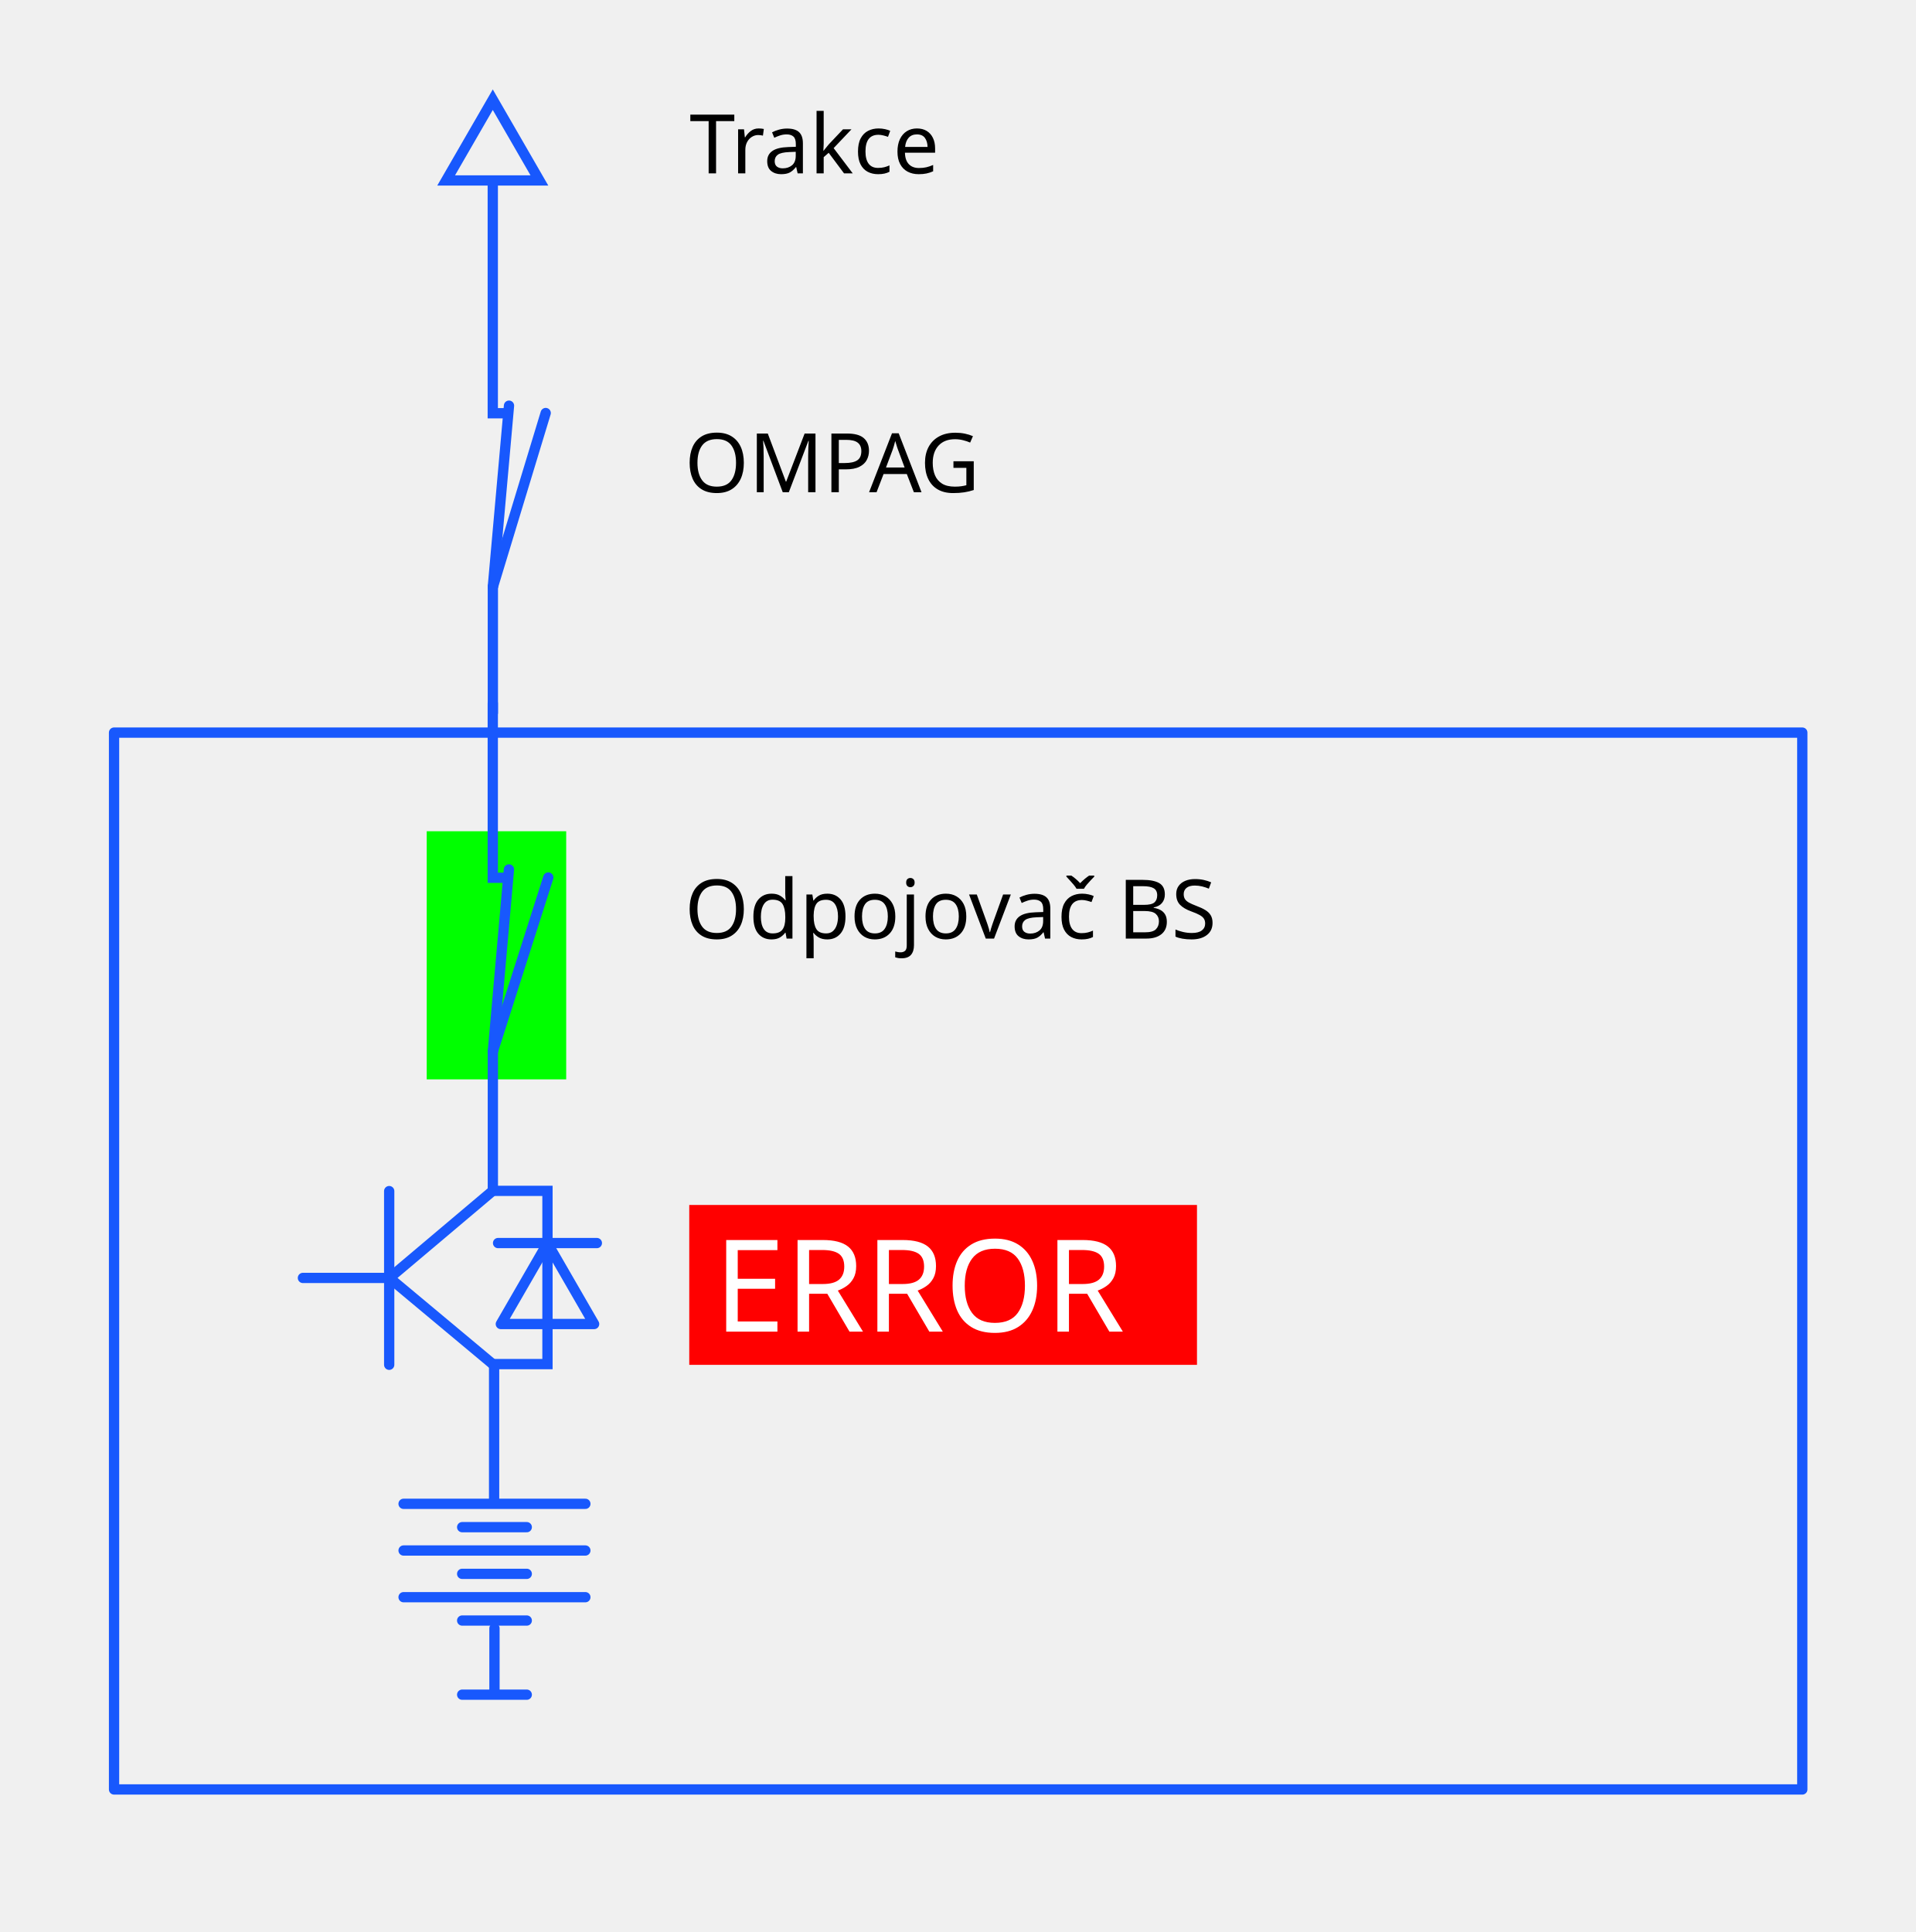
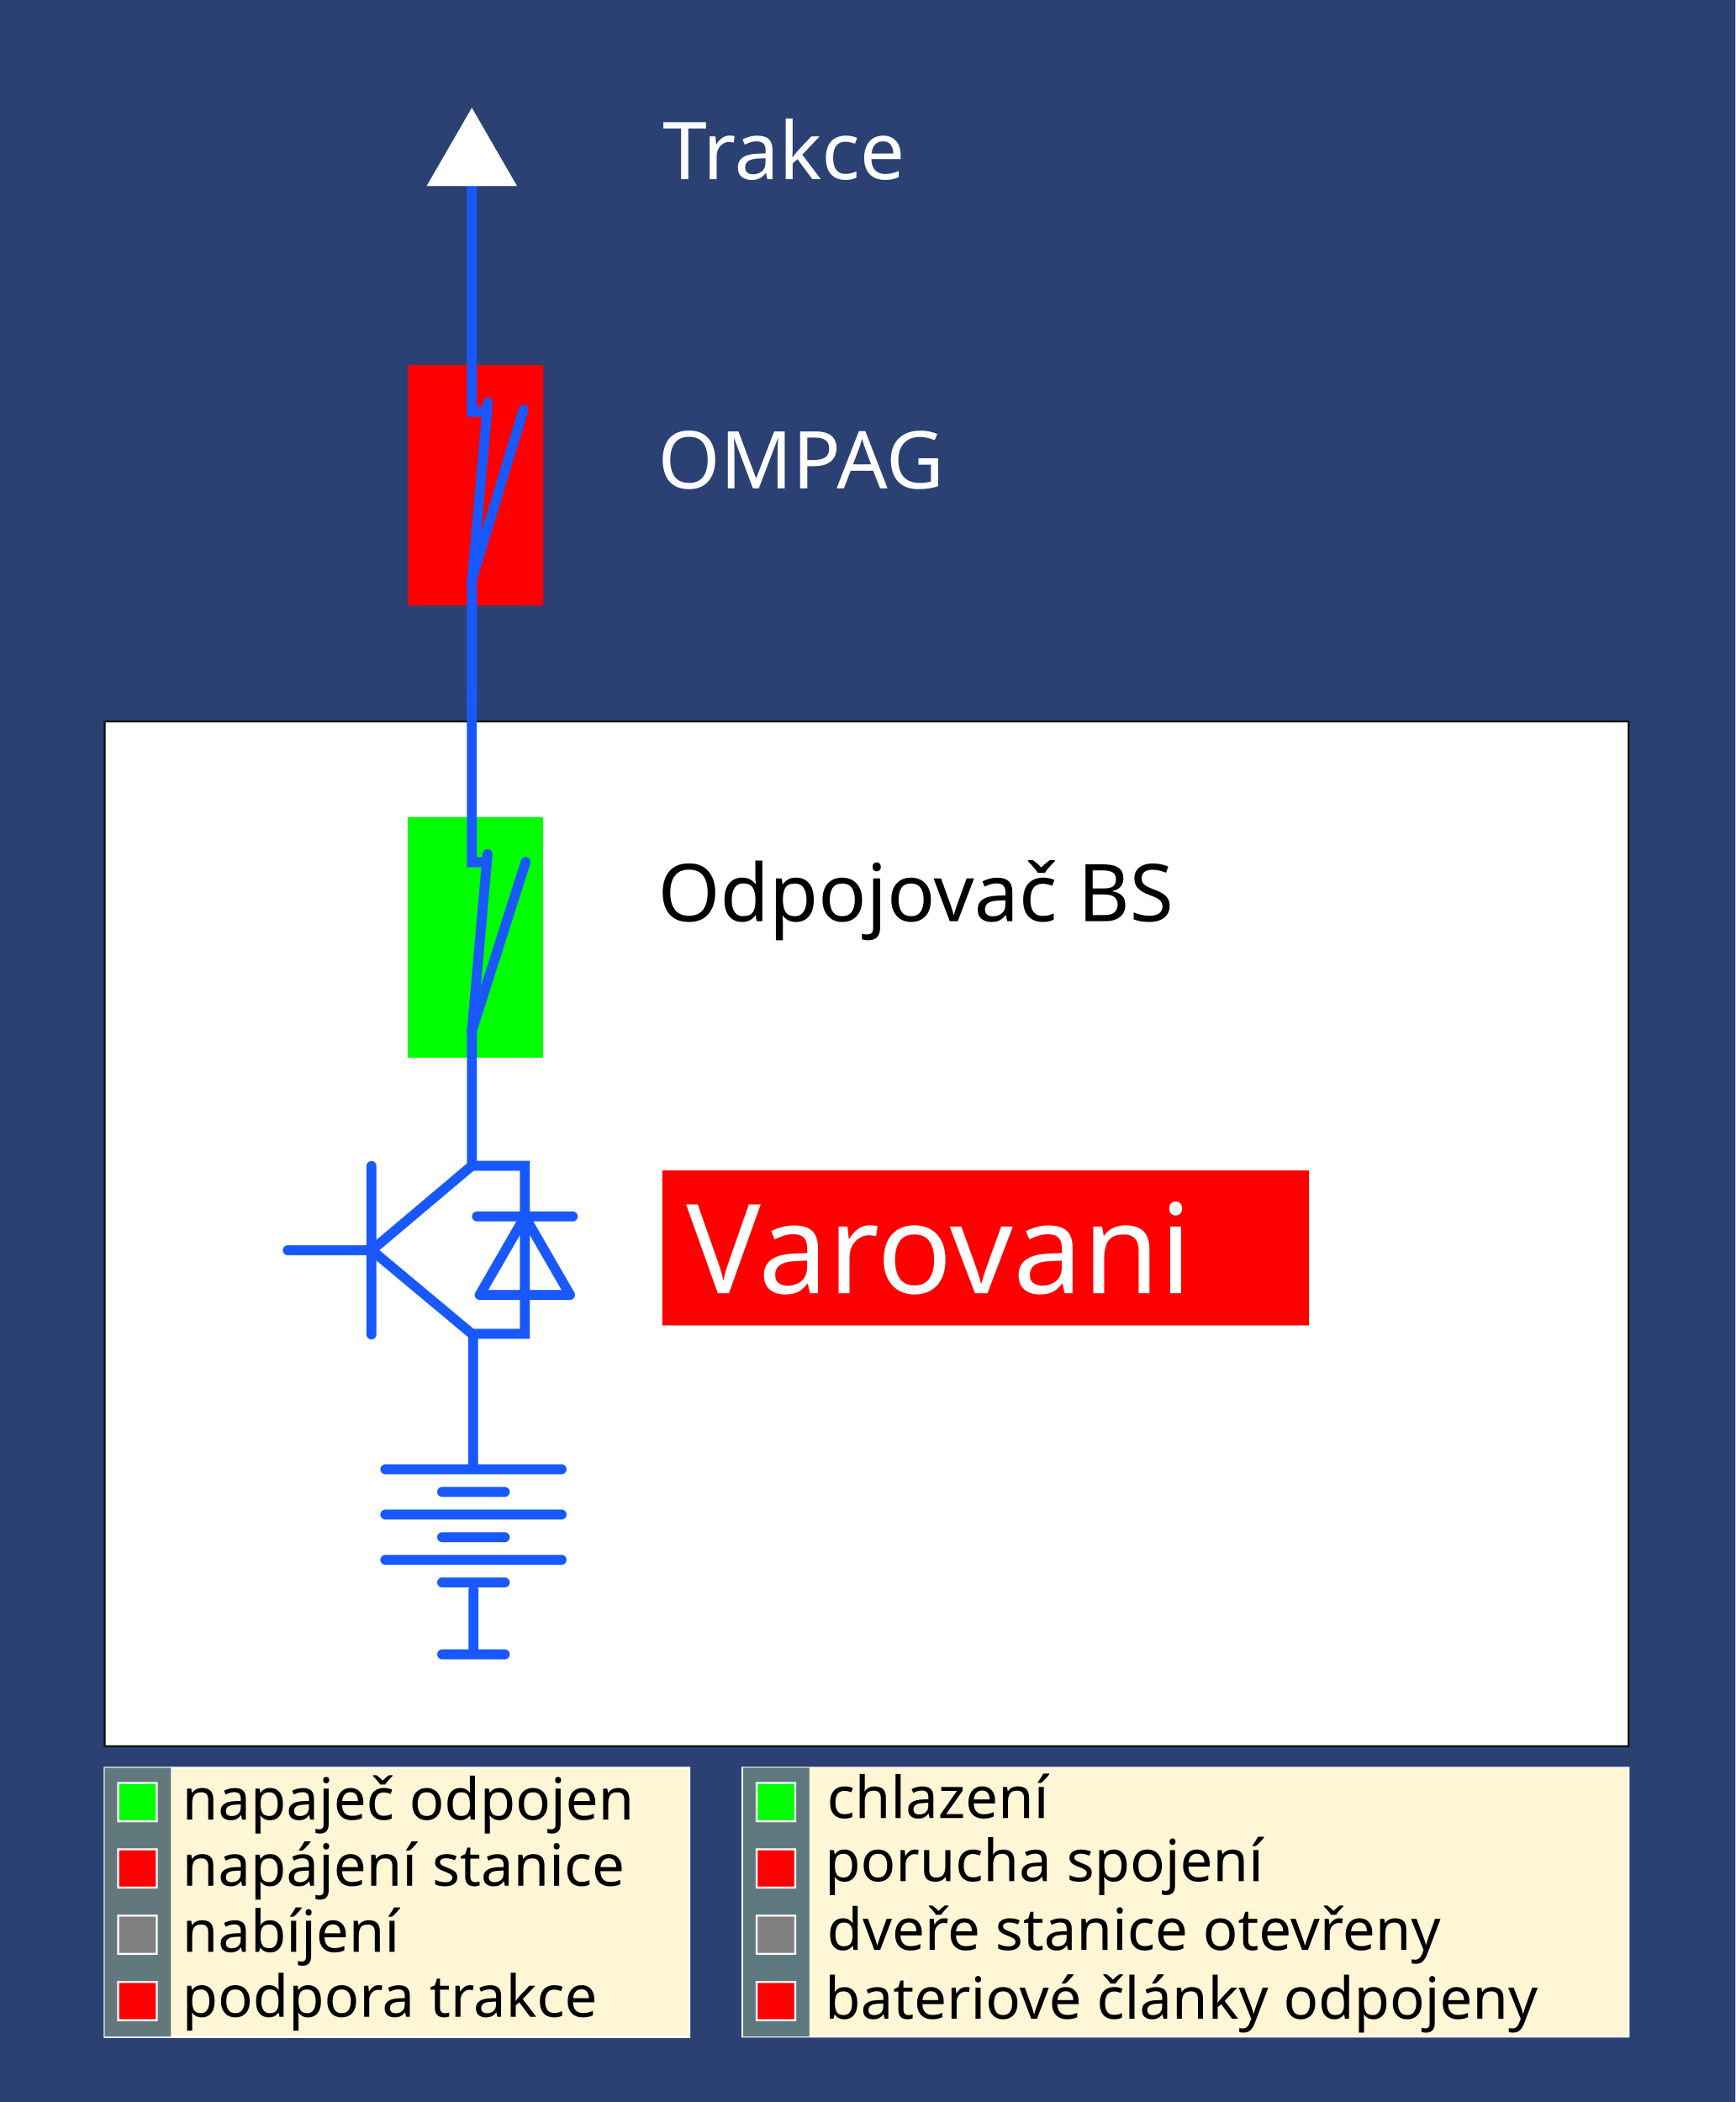
- <svg xmlns="http://www.w3.org/2000/svg" xmlns:ns1="http://www.openswatchbook.org/uri/2009/osb" width="931.685" height="939.938" id="svg2" version="1.1">
+ <svg xmlns="http://www.w3.org/2000/svg" xmlns:ns1="http://www.openswatchbook.org/uri/2009/osb" width="870.752" height="1054.599" id="svg2" version="1.1">
  <defs id="defs4">
-     <marker orient="auto" refY="0.0" refX="0.0" id="Arrow2Lend" style="overflow:visible;">
-       <path id="path3835" style="fill-rule:evenodd;stroke-width:0.625;stroke-linejoin:round;" d="M 8.719,4.034 L -2.207,0.016 L 8.719,-4.002 C 6.973,-1.63 6.983,1.616 8.719,4.034 z " transform="scale(1.1) rotate(180) translate(1,0)" />
+     <marker orient="auto" refY="0" refX="0" id="Arrow2Lend" style="overflow:visible">
+       <path id="path3835" style="fill-rule:evenodd;stroke-width:0.625;stroke-linejoin:round" d="M 8.719,4.034 -2.207,0.016 8.719,-4.002 c -1.745,2.372 -1.735,5.617 -6e-7,8.035 z" transform="matrix(-1.1,0,0,-1.1,-1.1,0)" />
    </marker>
    <linearGradient id="linearGradient3793" ns1:paint="solid">
      <stop style="stop-color:#d40000;stop-opacity:1;" offset="0" id="stop3795" />
    </linearGradient>
  </defs>
-   <g id="layer2" transform="translate(50.42713,15.48633)" />
-   <g id="layer1" transform="translate(50.42713,15.48633)">
-     <g id="sw_ompag">
-       <rect y="162.924" x="157.143" height="120.714" width="67.857" id="sw_ompag_rect" style="color:#000000;fill:#ff0000;fill-opacity:1;fill-rule:nonzero;stroke:none;stroke-width:5;marker:none;visibility:hidden;overflow:visible;enable-background:accumulate" />
-       <path id="sw_ompag_off" d="M 215.027,185.455 189.326,270.094" style="fill:none;stroke:#1858fd;stroke-width:5;stroke-linecap:round;stroke-linejoin:miter;stroke-miterlimit:4;stroke-opacity:1;stroke-dasharray:none" />
-       <path style="fill:none;stroke:#1858fd;stroke-width:5;stroke-linecap:round;stroke-linejoin:miter;stroke-miterlimit:4;stroke-opacity:1;stroke-dasharray:none" d="m 197.177,181.878 -7.862,88.105" id="sw_ompag_on" />
+   <g id="layer2" transform="translate(47.90175,16.50524)">
+     <rect style="color:#000000;fill:#2b4174;fill-opacity:1;stroke:none;stroke-width:12.868;marker:none;visibility:visible;overflow:visible;enable-background:accumulate" id="rect3056" width="870.752" height="1054.599" x="-47.902" y="-16.505" />
+   </g>
+   <g id="layer1" transform="translate(-2.525375,1.018916)">
+     <rect style="color:#000000;fill:#ffffff;stroke:#111205;stroke-width:1;stroke-linecap:round;stroke-linejoin:round;stroke-miterlimit:4;stroke-opacity:1;stroke-dasharray:none;marker:none;visibility:visible;display:inline;overflow:visible;enable-background:accumulate" id="shv_rect_bfs" width="764.685" height="514.168" x="55.051" y="360.934" />
+     <g id="g3044">
+       <rect y="182.076" x="207.272" height="120.714" width="67.857" id="sw_ompag_rect" style="color:#000000;fill:#ff0000;fill-opacity:1;fill-rule:nonzero;stroke:none;stroke-width:5;marker:none;overflow:visible;enable-background:accumulate" />
+       <path id="sw_ompag_off" d="m 265.156,204.608 -25.701,84.639" style="fill:none;stroke:#1858fd;stroke-width:5;stroke-linecap:round;stroke-linejoin:miter;stroke-miterlimit:4;stroke-opacity:1;stroke-dasharray:none" />
+       <path style="fill:none;stroke:#1858fd;stroke-width:5;stroke-linecap:round;stroke-linejoin:miter;stroke-miterlimit:4;stroke-opacity:1;stroke-dasharray:none" d="m 247.306,201.031 -7.862,88.105" id="sw_ompag_on" />
    </g>
-     <g id="sw_bs">
-       <rect style="color:#000000;fill:#00ff00;fill-opacity:1;fill-rule:nonzero;stroke:none;stroke-width:5;marker:none;visibility:visible;display:inline;overflow:visible;enable-background:accumulate" id="sw_bs_rect" width="67.857" height="120.714" x="157.143" y="388.924" />
-       <path style="fill:none;stroke:#1858fd;stroke-width:5;stroke-linecap:round;stroke-linejoin:miter;stroke-miterlimit:4;stroke-opacity:1;stroke-dasharray:none" d="m 197.152,407.505 -7.826,88.589" id="sw_bs_on" />
-       <path id="sw_bs_off" d="m 216.295,411.441 -27.019,84.73" style="fill:none;stroke:#1858fd;stroke-width:5;stroke-linecap:round;stroke-linejoin:miter;stroke-miterlimit:4;stroke-opacity:1;stroke-dasharray:none" />
+     <g id="g3049">
+       <rect style="color:#000000;fill:#00ff00;fill-opacity:1;fill-rule:nonzero;stroke:none;stroke-width:5;marker:none;visibility:visible;display:inline;overflow:visible;enable-background:accumulate" id="sw_bs_rect" width="67.857" height="120.714" x="207.143" y="408.924" />
+       <path style="fill:none;stroke:#1858fd;stroke-width:5;stroke-linecap:round;stroke-linejoin:miter;stroke-miterlimit:4;stroke-opacity:1;stroke-dasharray:none" d="m 247.152,427.505 -7.826,88.589" id="sw_bs_on" />
+       <path id="sw_bs_off" d="m 266.295,431.441 -27.019,84.73" style="fill:none;stroke:#1858fd;stroke-width:5;stroke-linecap:round;stroke-linejoin:miter;stroke-miterlimit:4;stroke-opacity:1;stroke-dasharray:none" />
    </g>
-     <path style="color:#000000;fill:none;stroke:#1858fd;stroke-width:5;stroke-linecap:round;stroke-linejoin:miter;stroke-miterlimit:4;stroke-opacity:1;stroke-dashoffset:0;marker:none;visibility:visible;display:inline;overflow:visible;enable-background:accumulate" d="m 402.686,86.736 -45.373,0 L 380,47.443 z" id="path3806" transform="translate(-190.7143,-14.42857)" />
-     <path style="fill:none;stroke:#1858fd;stroke-width:5;stroke-linecap:round;stroke-linejoin:miter;stroke-miterlimit:4;stroke-opacity:1;stroke-dasharray:none" d="m 189.286,73.382 0,112.182 7.357,0" id="path3802" />
-     <path style="fill:none;stroke:#1858fd;stroke-width:5;stroke-linecap:round;stroke-linejoin:miter;stroke-miterlimit:4;stroke-opacity:1;stroke-dasharray:none" d="m 189.326,270.094 0,61.246" id="path3810" />
-     <text xml:space="preserve" style="font-size:40px;font-style:normal;font-weight:normal;line-height:125%;letter-spacing:0px;word-spacing:0px;fill:#000000;fill-opacity:1;stroke:none;font-family:Sans" x="282.617" y="223.996" id="text3844">
-       <tspan id="tspan3846" x="282.617" y="223.996">OMPAG</tspan>
+     <path style="fill:none;stroke:#1858fd;stroke-width:5;stroke-linecap:round;stroke-linejoin:miter;stroke-miterlimit:4;stroke-opacity:1;stroke-dasharray:none" d="m 239.286,93.382 0,112.182 7.357,0" id="path3802" />
+     <path style="fill:none;stroke:#1858fd;stroke-width:5;stroke-linecap:round;stroke-linejoin:miter;stroke-miterlimit:4;stroke-opacity:1;stroke-dasharray:none" d="m 239.326,290.094 0,61.246" id="path3810" />
+     <text xml:space="preserve" style="font-size:40px;font-style:normal;font-weight:normal;line-height:125%;letter-spacing:0px;word-spacing:0px;fill:#ffffff;fill-opacity:1;stroke:none;font-family:Sans" x="332.617" y="243.996" id="text3844">
+       <tspan id="tspan3846" x="332.617" y="243.996">OMPAG</tspan>
    </text>
-     <text id="text3848" y="68.853" x="284.98" style="font-size:40px;font-style:normal;font-weight:normal;line-height:125%;letter-spacing:0px;word-spacing:0px;fill:#000000;fill-opacity:1;stroke:none;font-family:Sans" xml:space="preserve">
-       <tspan y="68.853" x="284.98" id="tspan3850">Trakce</tspan>
+     <text id="text3848" y="88.853" x="334.98" style="font-size:40px;font-style:normal;font-weight:normal;line-height:125%;letter-spacing:0px;word-spacing:0px;fill:#ffffff;fill-opacity:1;stroke:none;font-family:Sans" xml:space="preserve">
+       <tspan y="88.853" x="334.98" id="tspan3850">Trakce</tspan>
    </text>
-     <path id="path3861" d="m 189.286,326.668 0,84.896 6.571,0" style="fill:none;stroke:#1858fd;stroke-width:5;stroke-linecap:round;stroke-linejoin:miter;stroke-miterlimit:4;stroke-opacity:1;stroke-dasharray:none" />
-     <path id="path3863" d="m 189.326,496.094 0,67.246" style="fill:none;stroke:#1858fd;stroke-width:5;stroke-linecap:round;stroke-linejoin:miter;stroke-miterlimit:4;stroke-opacity:1;stroke-dasharray:none" />
-     <text id="text3865" y="441.138" x="282.617" style="font-size:40px;font-style:normal;font-weight:normal;line-height:125%;letter-spacing:0px;word-spacing:0px;fill:#000000;fill-opacity:1;stroke:none;font-family:Sans" xml:space="preserve">
-       <tspan y="441.138" x="282.617" id="tspan3869">Odpojovač BS</tspan>
+     <path id="path3861" d="m 239.286,346.668 0,84.896 6.571,0" style="fill:none;stroke:#1858fd;stroke-width:5;stroke-linecap:round;stroke-linejoin:miter;stroke-miterlimit:4;stroke-opacity:1;stroke-dasharray:none" />
+     <path id="path3863" d="m 239.326,516.094 0,67.246" style="fill:none;stroke:#1858fd;stroke-width:5;stroke-linecap:round;stroke-linejoin:miter;stroke-miterlimit:4;stroke-opacity:1;stroke-dasharray:none" />
+     <text id="text3865" y="461.138" x="332.617" style="font-size:40px;font-style:normal;font-weight:normal;line-height:125%;letter-spacing:0px;word-spacing:0px;fill:#000000;fill-opacity:1;stroke:none;font-family:Sans" xml:space="preserve">
+       <tspan y="461.138" x="332.617" id="tspan3869">Odpojovač BS</tspan>
    </text>
-     <path style="color:#000000;fill:none;stroke:#1858fd;stroke-width:5;stroke-linecap:round;stroke-linejoin:round;stroke-miterlimit:4;stroke-opacity:1;stroke-dashoffset:0;marker:none;visibility:visible;display:inline;overflow:visible;enable-background:accumulate" d="m 238.577,628.665 -45.373,0 22.686,-39.294 z" id="path3873" />
-     <path style="fill:none;stroke:#1858fd;stroke-width:5;stroke-linecap:round;stroke-linejoin:miter;stroke-miterlimit:4;stroke-opacity:1;stroke-dasharray:none" d="m 191.864,589.275 48.053,0" id="path3886" />
-     <path id="path3892" d="m 190.107,776.702 0,30.506" style="fill:none;stroke:#1858fd;stroke-width:5;stroke-linecap:round;stroke-linejoin:miter;stroke-miterlimit:4;stroke-opacity:1;stroke-dasharray:none" />
-     <path style="fill:none;stroke:#1858fd;stroke-width:5;stroke-linecap:round;stroke-linejoin:miter;stroke-miterlimit:4;stroke-opacity:1;stroke-dasharray:none" d="m 189.374,563.885 26.517,0 0,84.27 -26.517,0" id="path3894" />
-     <path id="path3896" d="m 189.224,648.132 -50.157,-41.889 50.157,-42.333" style="color:#000000;fill:none;stroke:#1858fd;stroke-width:5;stroke-linecap:round;stroke-linejoin:round;stroke-miterlimit:4;stroke-opacity:1;stroke-dashoffset:0;marker:none;visibility:visible;display:inline;overflow:visible;enable-background:accumulate" />
-     <path id="path3898" d="m 138.898,648.49 0,-84.496" style="fill:none;stroke:#1858fd;stroke-width:5;stroke-linecap:round;stroke-linejoin:miter;stroke-miterlimit:4;stroke-opacity:1;stroke-dasharray:none" />
-     <path style="fill:none;stroke:#1858fd;stroke-width:5;stroke-linecap:round;stroke-linejoin:miter;stroke-miterlimit:4;stroke-opacity:1;stroke-dasharray:none" d="m 136.101,606.242 -39.172,0" id="path3900" />
-     <path style="fill:none;stroke:#1858fd;stroke-width:5;stroke-linecap:round;stroke-linejoin:miter;stroke-miterlimit:4;stroke-opacity:1;stroke-dasharray:none" d="m 189.929,648.311 0,66.638" id="path3902" />
-     <path style="fill:none;stroke:#1858fd;stroke-width:5;stroke-linecap:round;stroke-linejoin:miter;stroke-miterlimit:4;stroke-opacity:1;stroke-dasharray:none" d="m 145.893,716.136 88.429,0" id="path3904" />
-     <path id="path3906" d="m 174.395,727.493 31.424,0" style="fill:none;stroke:#1858fd;stroke-width:5;stroke-linecap:round;stroke-linejoin:miter;stroke-miterlimit:4;stroke-opacity:1;stroke-dasharray:none" />
-     <path id="path3912" d="m 145.893,738.85 88.429,0" style="fill:none;stroke:#1858fd;stroke-width:5;stroke-linecap:round;stroke-linejoin:miter;stroke-miterlimit:4;stroke-opacity:1;stroke-dasharray:none" />
-     <path style="fill:none;stroke:#1858fd;stroke-width:5;stroke-linecap:round;stroke-linejoin:miter;stroke-miterlimit:4;stroke-opacity:1;stroke-dasharray:none" d="m 174.395,750.207 31.424,0" id="path3914" />
-     <path style="fill:none;stroke:#1858fd;stroke-width:5;stroke-linecap:round;stroke-linejoin:miter;stroke-miterlimit:4;stroke-opacity:1;stroke-dasharray:none" d="m 145.893,761.564 88.429,0" id="path3916" />
-     <path id="path3918" d="m 174.395,772.922 31.424,0" style="fill:none;stroke:#1858fd;stroke-width:5;stroke-linecap:round;stroke-linejoin:miter;stroke-miterlimit:4;stroke-opacity:1;stroke-dasharray:none" />
-     <path style="fill:none;stroke:#1858fd;stroke-width:5;stroke-linecap:round;stroke-linejoin:miter;stroke-miterlimit:4;stroke-opacity:1;stroke-dasharray:none" d="m 174.395,808.993 31.424,0" id="path3920" />
-     <g id="lbl_error">
-       <rect y="570.743" x="284.863" height="77.782" width="246.982" id="rect3922" style="color:#000000;fill:#ff0000;fill-opacity:1;fill-rule:nonzero;stroke:none;stroke-width:5;marker:none;visibility:visible;display:inline;overflow:visible;enable-background:accumulate" />
-       <text id="text3924" y="632.358" x="296.778" style="font-size:62.425px;font-style:normal;font-weight:normal;line-height:125%;letter-spacing:0px;word-spacing:0px;fill:#ffffff;fill-opacity:1;stroke:none;font-family:Sans" xml:space="preserve">
-         <tspan y="632.358" x="296.778" id="txt_error">ERROR</tspan>
-       </text>
-     </g>
-     <rect style="color:#000000;fill:none;stroke:#1858fd;stroke-width:5;stroke-linecap:round;stroke-linejoin:round;stroke-opacity:1;marker:none;visibility:visible;display:inline;overflow:visible;enable-background:accumulate" id="rect3928" width="821.254" height="514.168" x="5.051" y="340.934" />
+     <path style="color:#000000;fill:none;stroke:#1858fd;stroke-width:5;stroke-linecap:round;stroke-linejoin:round;stroke-miterlimit:4;stroke-opacity:1;stroke-dashoffset:0;marker:none;visibility:visible;display:inline;overflow:visible;enable-background:accumulate" d="m 288.577,648.665 -45.373,0 22.686,-39.294 z" id="path3873" />
+     <path style="fill:none;stroke:#1858fd;stroke-width:5;stroke-linecap:round;stroke-linejoin:miter;stroke-miterlimit:4;stroke-opacity:1;stroke-dasharray:none" d="m 241.864,609.275 48.053,0" id="path3886" />
+     <path id="path3892" d="m 240.107,796.702 0,30.506" style="fill:none;stroke:#1858fd;stroke-width:5;stroke-linecap:round;stroke-linejoin:miter;stroke-miterlimit:4;stroke-opacity:1;stroke-dasharray:none" />
+     <path style="fill:none;stroke:#1858fd;stroke-width:5;stroke-linecap:round;stroke-linejoin:miter;stroke-miterlimit:4;stroke-opacity:1;stroke-dasharray:none" d="m 239.374,583.885 26.517,0 0,84.27 -26.517,0" id="path3894" />
+     <path id="path3896" d="m 239.224,668.132 -50.157,-41.889 50.157,-42.333" style="color:#000000;fill:none;stroke:#1858fd;stroke-width:5;stroke-linecap:round;stroke-linejoin:round;stroke-miterlimit:4;stroke-opacity:1;stroke-dashoffset:0;marker:none;visibility:visible;display:inline;overflow:visible;enable-background:accumulate" />
+     <path id="path3898" d="m 188.898,668.49 0,-84.496" style="fill:none;stroke:#1858fd;stroke-width:5;stroke-linecap:round;stroke-linejoin:miter;stroke-miterlimit:4;stroke-opacity:1;stroke-dasharray:none" />
+     <path style="fill:none;stroke:#1858fd;stroke-width:5;stroke-linecap:round;stroke-linejoin:miter;stroke-miterlimit:4;stroke-opacity:1;stroke-dasharray:none" d="m 186.101,626.242 -39.172,0" id="path3900" />
+     <path style="fill:none;stroke:#1858fd;stroke-width:5;stroke-linecap:round;stroke-linejoin:miter;stroke-miterlimit:4;stroke-opacity:1;stroke-dasharray:none" d="m 239.929,668.311 0,66.638" id="path3902" />
+     <path style="fill:none;stroke:#1858fd;stroke-width:5;stroke-linecap:round;stroke-linejoin:miter;stroke-miterlimit:4;stroke-opacity:1;stroke-dasharray:none" d="m 195.893,736.136 88.429,0" id="path3904" />
+     <path id="path3906" d="m 224.395,747.493 31.424,0" style="fill:none;stroke:#1858fd;stroke-width:5;stroke-linecap:round;stroke-linejoin:miter;stroke-miterlimit:4;stroke-opacity:1;stroke-dasharray:none" />
+     <path id="path3912" d="m 195.893,758.85 88.429,0" style="fill:none;stroke:#1858fd;stroke-width:5;stroke-linecap:round;stroke-linejoin:miter;stroke-miterlimit:4;stroke-opacity:1;stroke-dasharray:none" />
+     <path style="fill:none;stroke:#1858fd;stroke-width:5;stroke-linecap:round;stroke-linejoin:miter;stroke-miterlimit:4;stroke-opacity:1;stroke-dasharray:none" d="m 224.395,770.207 31.424,0" id="path3914" />
+     <path style="fill:none;stroke:#1858fd;stroke-width:5;stroke-linecap:round;stroke-linejoin:miter;stroke-miterlimit:4;stroke-opacity:1;stroke-dasharray:none" d="m 195.893,781.564 88.429,0" id="path3916" />
+     <path id="path3918" d="m 224.395,792.922 31.424,0" style="fill:none;stroke:#1858fd;stroke-width:5;stroke-linecap:round;stroke-linejoin:miter;stroke-miterlimit:4;stroke-opacity:1;stroke-dasharray:none" />
+     <path style="fill:none;stroke:#1858fd;stroke-width:5;stroke-linecap:round;stroke-linejoin:miter;stroke-miterlimit:4;stroke-opacity:1;stroke-dasharray:none" d="m 224.395,828.993 31.424,0" id="path3920" />
+     <rect style="color:#000000;fill:#ff0000;fill-opacity:1;fill-rule:nonzero;stroke:none;stroke-width:5;marker:none;visibility:visible;display:inline;overflow:visible;enable-background:accumulate" id="rect3922" width="324.512" height="77.782" x="334.863" y="586.198" />
+     <text xml:space="preserve" style="font-size:62.425px;font-style:normal;font-weight:normal;line-height:125%;letter-spacing:0px;word-spacing:0px;fill:#ffffff;fill-opacity:1;stroke:none;font-family:Sans" x="346.778" y="647.812" id="text3924">
+       <tspan id="txt_error" x="346.778" y="647.812">Varovani</tspan>
+     </text>
+     <rect style="color:#000000;fill:#fff6d5;fill-opacity:1;fill-rule:nonzero;stroke:#ffffff;stroke-width:1;stroke-miterlimit:4;stroke-opacity:1;stroke-dasharray:none;marker:none;visibility:visible;display:inline;overflow:visible;enable-background:accumulate" id="rect3886" width="293.37" height="135.09" x="55.051" y="885.895" />
+     <text xml:space="preserve" style="font-size:29.08px;font-style:normal;font-weight:normal;line-height:125%;letter-spacing:0px;word-spacing:0px;fill:#000000;fill-opacity:1;stroke:none;font-family:Sans" x="93.937" y="945.081" id="text3849">
+       <tspan x="93.937" y="945.081" id="tspan3853">napájení stanice</tspan>
+     </text>
+     <text id="text3857" y="911.912" x="93.937" style="font-size:29.08px;font-style:normal;font-weight:normal;line-height:125%;letter-spacing:0px;word-spacing:0px;fill:#000000;fill-opacity:1;stroke:none;font-family:Sans" xml:space="preserve">
+       <tspan id="tspan3859" y="911.912" x="93.937">napaječ odpojen</tspan>
+     </text>
+     <text xml:space="preserve" style="font-size:29.08px;font-style:normal;font-weight:normal;line-height:125%;letter-spacing:0px;word-spacing:0px;fill:#000000;fill-opacity:1;stroke:none;font-family:Sans" x="93.937" y="978.251" id="text3861">
+       <tspan x="93.937" y="978.251" id="tspan3863">nabíjení</tspan>
+     </text>
+     <text id="text3866" y="1010.838" x="93.937" style="font-size:29.08px;font-style:normal;font-weight:normal;line-height:125%;letter-spacing:0px;word-spacing:0px;fill:#000000;fill-opacity:1;stroke:none;font-family:Sans" xml:space="preserve">
+       <tspan id="tspan3868" y="1010.838" x="93.937">podpora trakce</tspan>
+     </text>
+     <rect y="885.895" x="55.051" height="134.855" width="33.227" id="rect3896" style="color:#000000;fill:#61787d;fill-opacity:1;stroke:none;stroke-width:1;marker:none;visibility:visible;display:inline;overflow:visible;enable-background:accumulate" />
+     <rect y="893.527" x="61.815" height="19.193" width="19.371" id="shv_rect_Power" style="color:#000000;fill:#00ff00;fill-opacity:1;fill-rule:nonzero;stroke:#ffffff;stroke-width:1;stroke-miterlimit:4;stroke-opacity:1;stroke-dasharray:none;marker:none;visibility:visible;display:inline;overflow:visible;enable-background:accumulate" />
+     <rect style="color:#000000;fill:#ff0000;fill-opacity:1;fill-rule:nonzero;stroke:#ffffff;stroke-width:1;stroke-miterlimit:4;stroke-opacity:1;stroke-dasharray:none;marker:none;visibility:visible;display:inline;overflow:visible;enable-background:accumulate" id="shv_rect_bfsPower" width="19.371" height="19.193" x="61.815" y="926.801" />
+     <rect y="960.075" x="61.815" height="19.193" width="19.371" id="shv_rect_buffering" style="color:#000000;fill:#808080;fill-opacity:1;fill-rule:nonzero;stroke:#ffffff;stroke-width:1;stroke-miterlimit:4;stroke-opacity:1;stroke-dasharray:none;marker:none;visibility:visible;display:inline;overflow:visible;enable-background:accumulate" />
+     <rect style="color:#000000;fill:#ff0000;fill-opacity:1;fill-rule:nonzero;stroke:#ffffff;stroke-width:1;stroke-miterlimit:4;stroke-opacity:1;stroke-dasharray:none;marker:none;visibility:visible;display:inline;overflow:visible;enable-background:accumulate" id="shv_rect_charging" width="19.371" height="19.193" x="61.815" y="993.348" />
+     <rect y="885.895" x="375.061" height="134.855" width="444.64" id="rect3932" style="color:#000000;fill:#fff6d5;fill-opacity:1;fill-rule:nonzero;stroke:#fff5f5;stroke-width:1;stroke-miterlimit:4;stroke-opacity:1;stroke-dasharray:none;marker:none;visibility:visible;display:inline;overflow:visible;enable-background:accumulate" />
+     <rect style="color:#000000;fill:#5d787f;fill-opacity:1;stroke:none;stroke-width:1;marker:none;visibility:visible;display:inline;overflow:visible;enable-background:accumulate" id="rect3940" width="33.227" height="134.855" x="375.436" y="885.895" />
+     <rect style="color:#000000;fill:#00ff00;fill-opacity:1;fill-rule:nonzero;stroke:#ffffff;stroke-width:1;stroke-miterlimit:4;stroke-opacity:1;stroke-dasharray:none;marker:none;visibility:visible;display:inline;overflow:visible;enable-background:accumulate" id="shv_rect_cooling" width="19.371" height="19.193" x="382.201" y="893.527" />
+     <rect y="926.801" x="382.201" height="19.193" width="19.371" id="shv_rect_shvDisconnected" style="color:#000000;fill:#ff0000;fill-opacity:1;fill-rule:nonzero;stroke:#ffffff;stroke-width:1;stroke-miterlimit:4;stroke-opacity:1;stroke-dasharray:none;marker:none;visibility:visible;display:inline;overflow:visible;enable-background:accumulate" />
+     <rect style="color:#000000;fill:#808080;fill-opacity:1;fill-rule:nonzero;stroke:#fff7f7;stroke-width:1;stroke-miterlimit:4;stroke-opacity:1;stroke-dasharray:none;marker:none;visibility:visible;display:inline;overflow:visible;enable-background:accumulate" id="shv_rect_doorOpen" width="19.371" height="19.193" x="382.201" y="960.075" />
+     <rect y="993.348" x="382.201" height="19.193" width="19.371" id="shv_rect_fswOn" style="color:#000000;fill:#ff0000;fill-opacity:1;fill-rule:nonzero;stroke:#ffffff;stroke-width:1;stroke-miterlimit:4;stroke-opacity:1;stroke-dasharray:none;marker:none;visibility:visible;display:inline;overflow:visible;enable-background:accumulate" />
+     <text xml:space="preserve" style="font-size:29.08px;font-style:normal;font-weight:normal;line-height:125%;letter-spacing:0px;word-spacing:0px;fill:#000000;fill-opacity:1;stroke:none;font-family:Sans" x="417.476" y="911.099" id="text3870">
+       <tspan x="417.476" y="911.099" id="tspan3872">chlazení</tspan>
+     </text>
+     <text id="text3874" y="942.783" x="416.439" style="font-size:29.08px;font-style:normal;font-weight:normal;line-height:125%;letter-spacing:0px;word-spacing:0px;fill:#000000;fill-opacity:1;stroke:none;font-family:Sans" xml:space="preserve">
+       <tspan id="tspan3876" y="942.783" x="416.439">porucha spojení</tspan>
+     </text>
+     <text xml:space="preserve" style="font-size:29.08px;font-style:normal;font-weight:normal;line-height:125%;letter-spacing:0px;word-spacing:0px;fill:#000000;fill-opacity:1;stroke:none;font-family:Sans" x="417.476" y="977.286" id="text3878">
+       <tspan x="417.476" y="977.286" id="tspan3880">dveře stanice otevřeny</tspan>
+     </text>
+     <text id="text3882" y="1011.788" x="416.439" style="font-size:29.08px;font-style:normal;font-weight:normal;line-height:125%;letter-spacing:0px;word-spacing:0px;fill:#000000;fill-opacity:1;stroke:none;font-family:Sans" xml:space="preserve">
+       <tspan id="tspan3884" y="1011.788" x="416.439">bateriové články odpojeny</tspan>
+     </text>
+     <path style="color:#000000;fill:#ffffff;stroke:none;stroke-width:5;marker:none;visibility:visible;display:inline;overflow:visible;enable-background:accumulate" d="m 261.972,92.308 -45.373,0 22.686,-39.294 z" id="path3806" />
  </g>
</svg>
